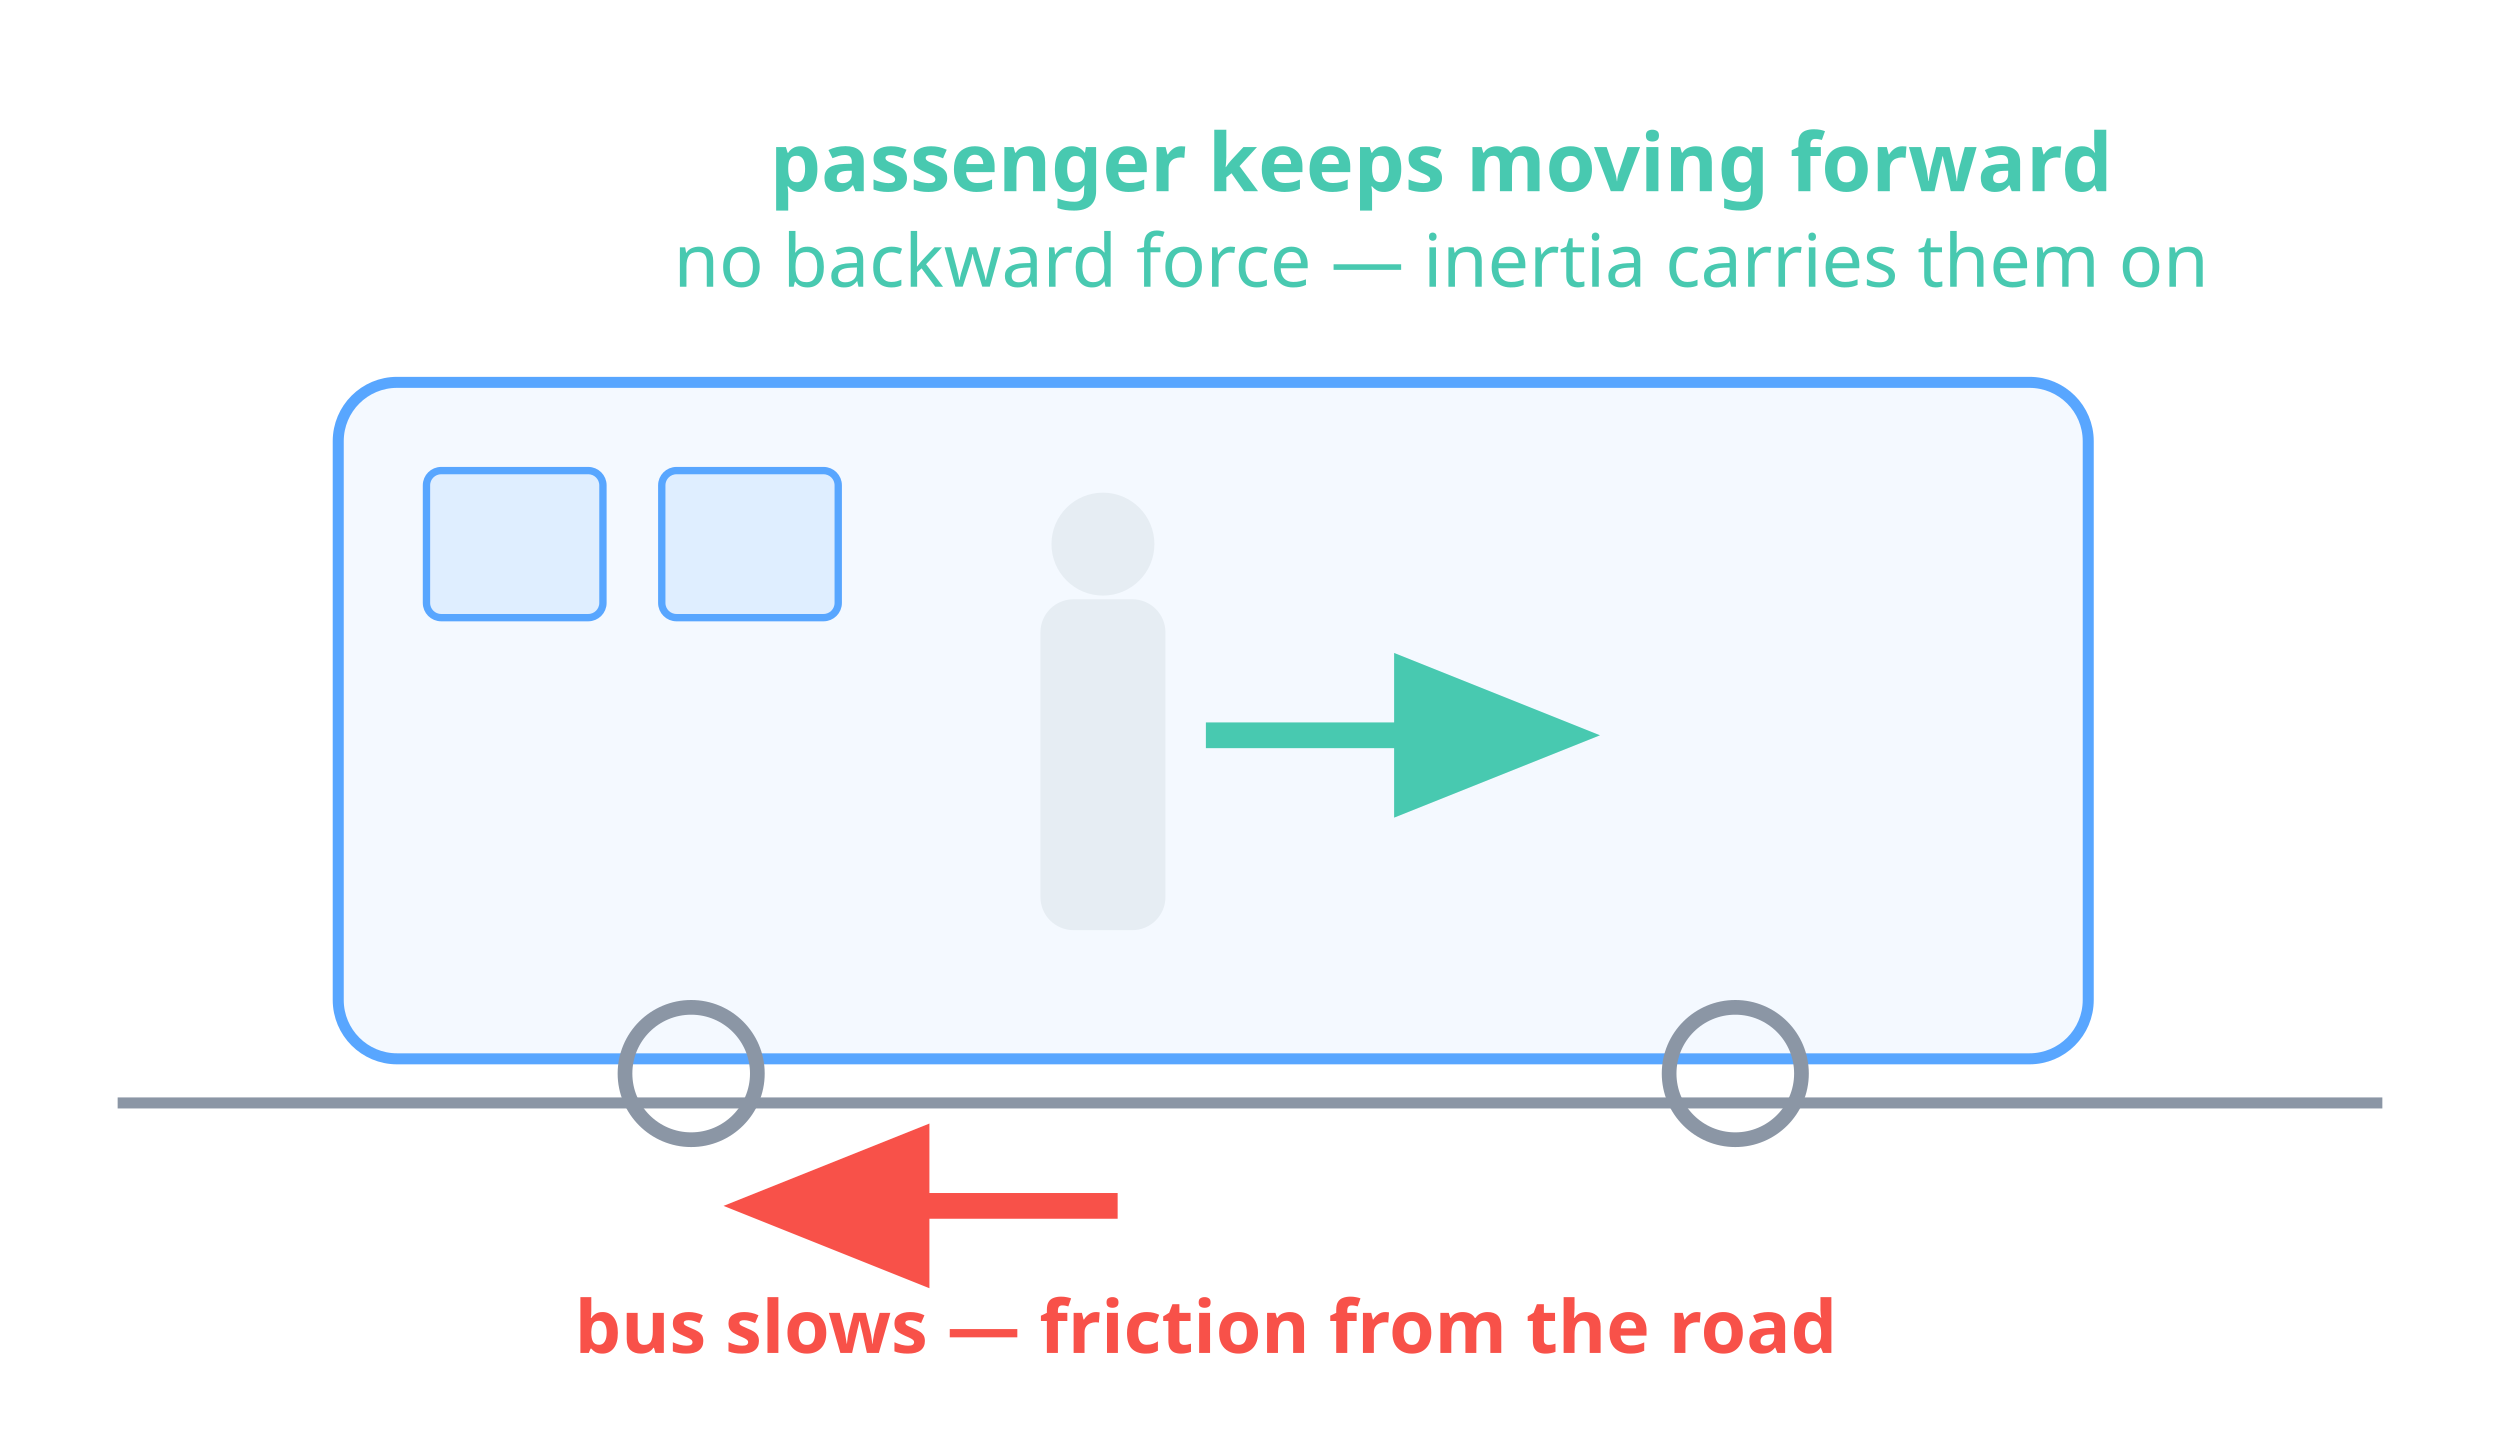
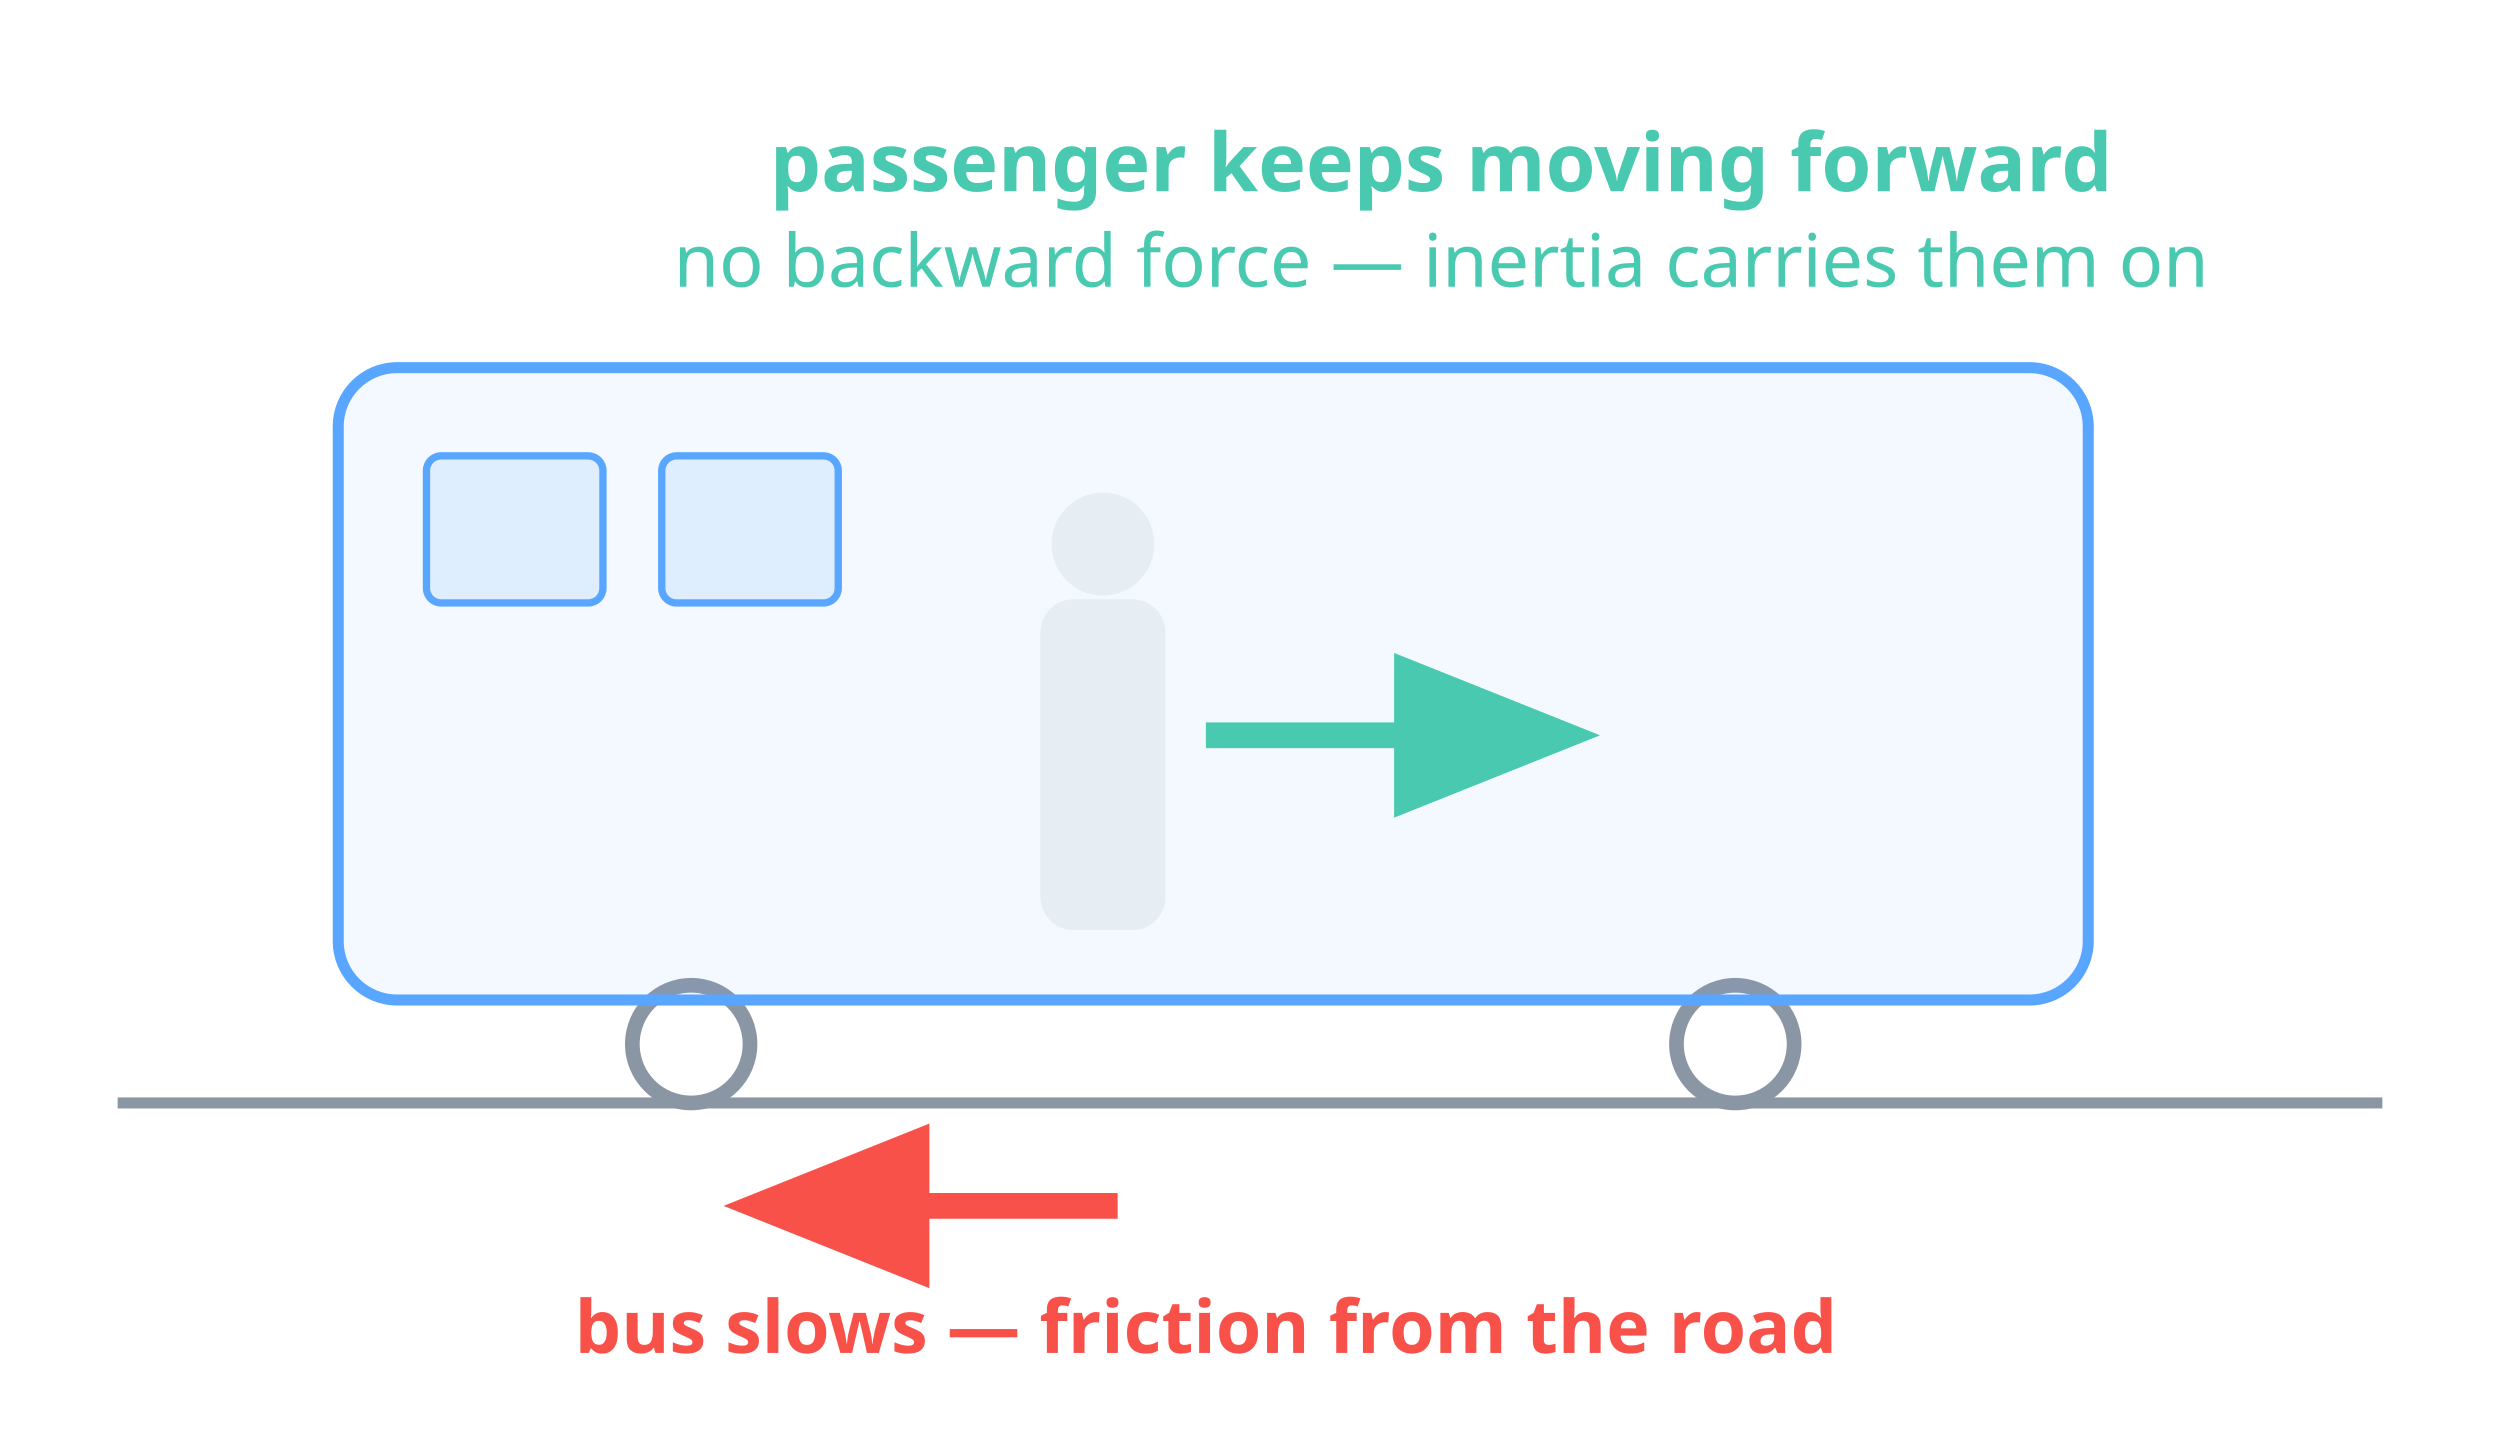
<svg xmlns="http://www.w3.org/2000/svg" viewBox="0 0 340 196" role="img" aria-label="A bus braking. A red arrow beneath the bus points backward, labelled 'bus slows — friction from the road'. Inside the bus a standing passenger has a green forward arrow, labelled 'passenger keeps moving forward — no backward force, so inertia carries them on'.">
  <defs>
    <marker id="bb-red" viewBox="0 0 10 10" refX="8" refY="5" markerWidth="8" markerHeight="8" orient="auto-start-reverse">
      <path d="M0 1 L10 5 L0 9 z" fill="#f85149" />
    </marker>
    <marker id="bb-teal" viewBox="0 0 10 10" refX="8" refY="5" markerWidth="8" markerHeight="8" orient="auto-start-reverse">
      <path d="M0 1 L10 5 L0 9 z" fill="#48c9b0" />
    </marker>
  </defs>
  <text x="196" y="26" text-anchor="middle" font-family="system-ui, sans-serif" font-size="11" font-weight="600" fill="#48c9b0">passenger keeps moving forward</text>
  <text x="196" y="39" text-anchor="middle" font-family="system-ui, sans-serif" font-size="10" fill="#48c9b0">no backward force — inertia carries them on</text>
  <line x1="16" y1="150" x2="324" y2="150" stroke="#8b96a5" stroke-width="1.5" />
-   <rect x="46" y="52" width="238" height="92" rx="8" fill="#58a6ff" fill-opacity="0.07" stroke="#58a6ff" stroke-width="1.5" />
-   <rect x="58" y="64" width="24" height="20" rx="2" fill="#58a6ff" fill-opacity="0.14" stroke="#58a6ff" stroke-width="1" />
-   <rect x="90" y="64" width="24" height="20" rx="2" fill="#58a6ff" fill-opacity="0.14" stroke="#58a6ff" stroke-width="1" />
-   <circle cx="94" cy="146" r="9" fill="none" stroke="#8b96a5" stroke-width="2" />
-   <circle cx="236" cy="146" r="9" fill="none" stroke="#8b96a5" stroke-width="2" />
+   <circle cx="94" cy="142" r="8" fill="none" stroke="#8b96a5" stroke-width="2" />
+   <circle cx="236" cy="142" r="8" fill="none" stroke="#8b96a5" stroke-width="2" />
+   <rect x="46" y="50" width="238" height="86" rx="8" fill="#58a6ff" fill-opacity="0.07" stroke="#58a6ff" stroke-width="1.5" />
+   <rect x="58" y="62" width="24" height="20" rx="2" fill="#58a6ff" fill-opacity="0.14" stroke="#58a6ff" stroke-width="1" />
+   <rect x="90" y="62" width="24" height="20" rx="2" fill="#58a6ff" fill-opacity="0.14" stroke="#58a6ff" stroke-width="1" />
  <circle cx="150" cy="74" r="6.5" fill="#e6edf3" stroke="#e6edf3" stroke-width="1" />
  <rect x="142" y="82" width="16" height="44" rx="4" fill="#e6edf3" stroke="#e6edf3" stroke-width="1" />
  <line x1="164" y1="100" x2="212" y2="100" stroke="#48c9b0" stroke-width="3.5" marker-end="url(#bb-teal)" />
  <line x1="152" y1="164" x2="104" y2="164" stroke="#f85149" stroke-width="3.5" marker-end="url(#bb-red)" />
  <text x="164" y="184" text-anchor="middle" font-family="system-ui, sans-serif" font-size="10" font-weight="600" fill="#f85149">bus slows — friction from the road</text>
</svg>
